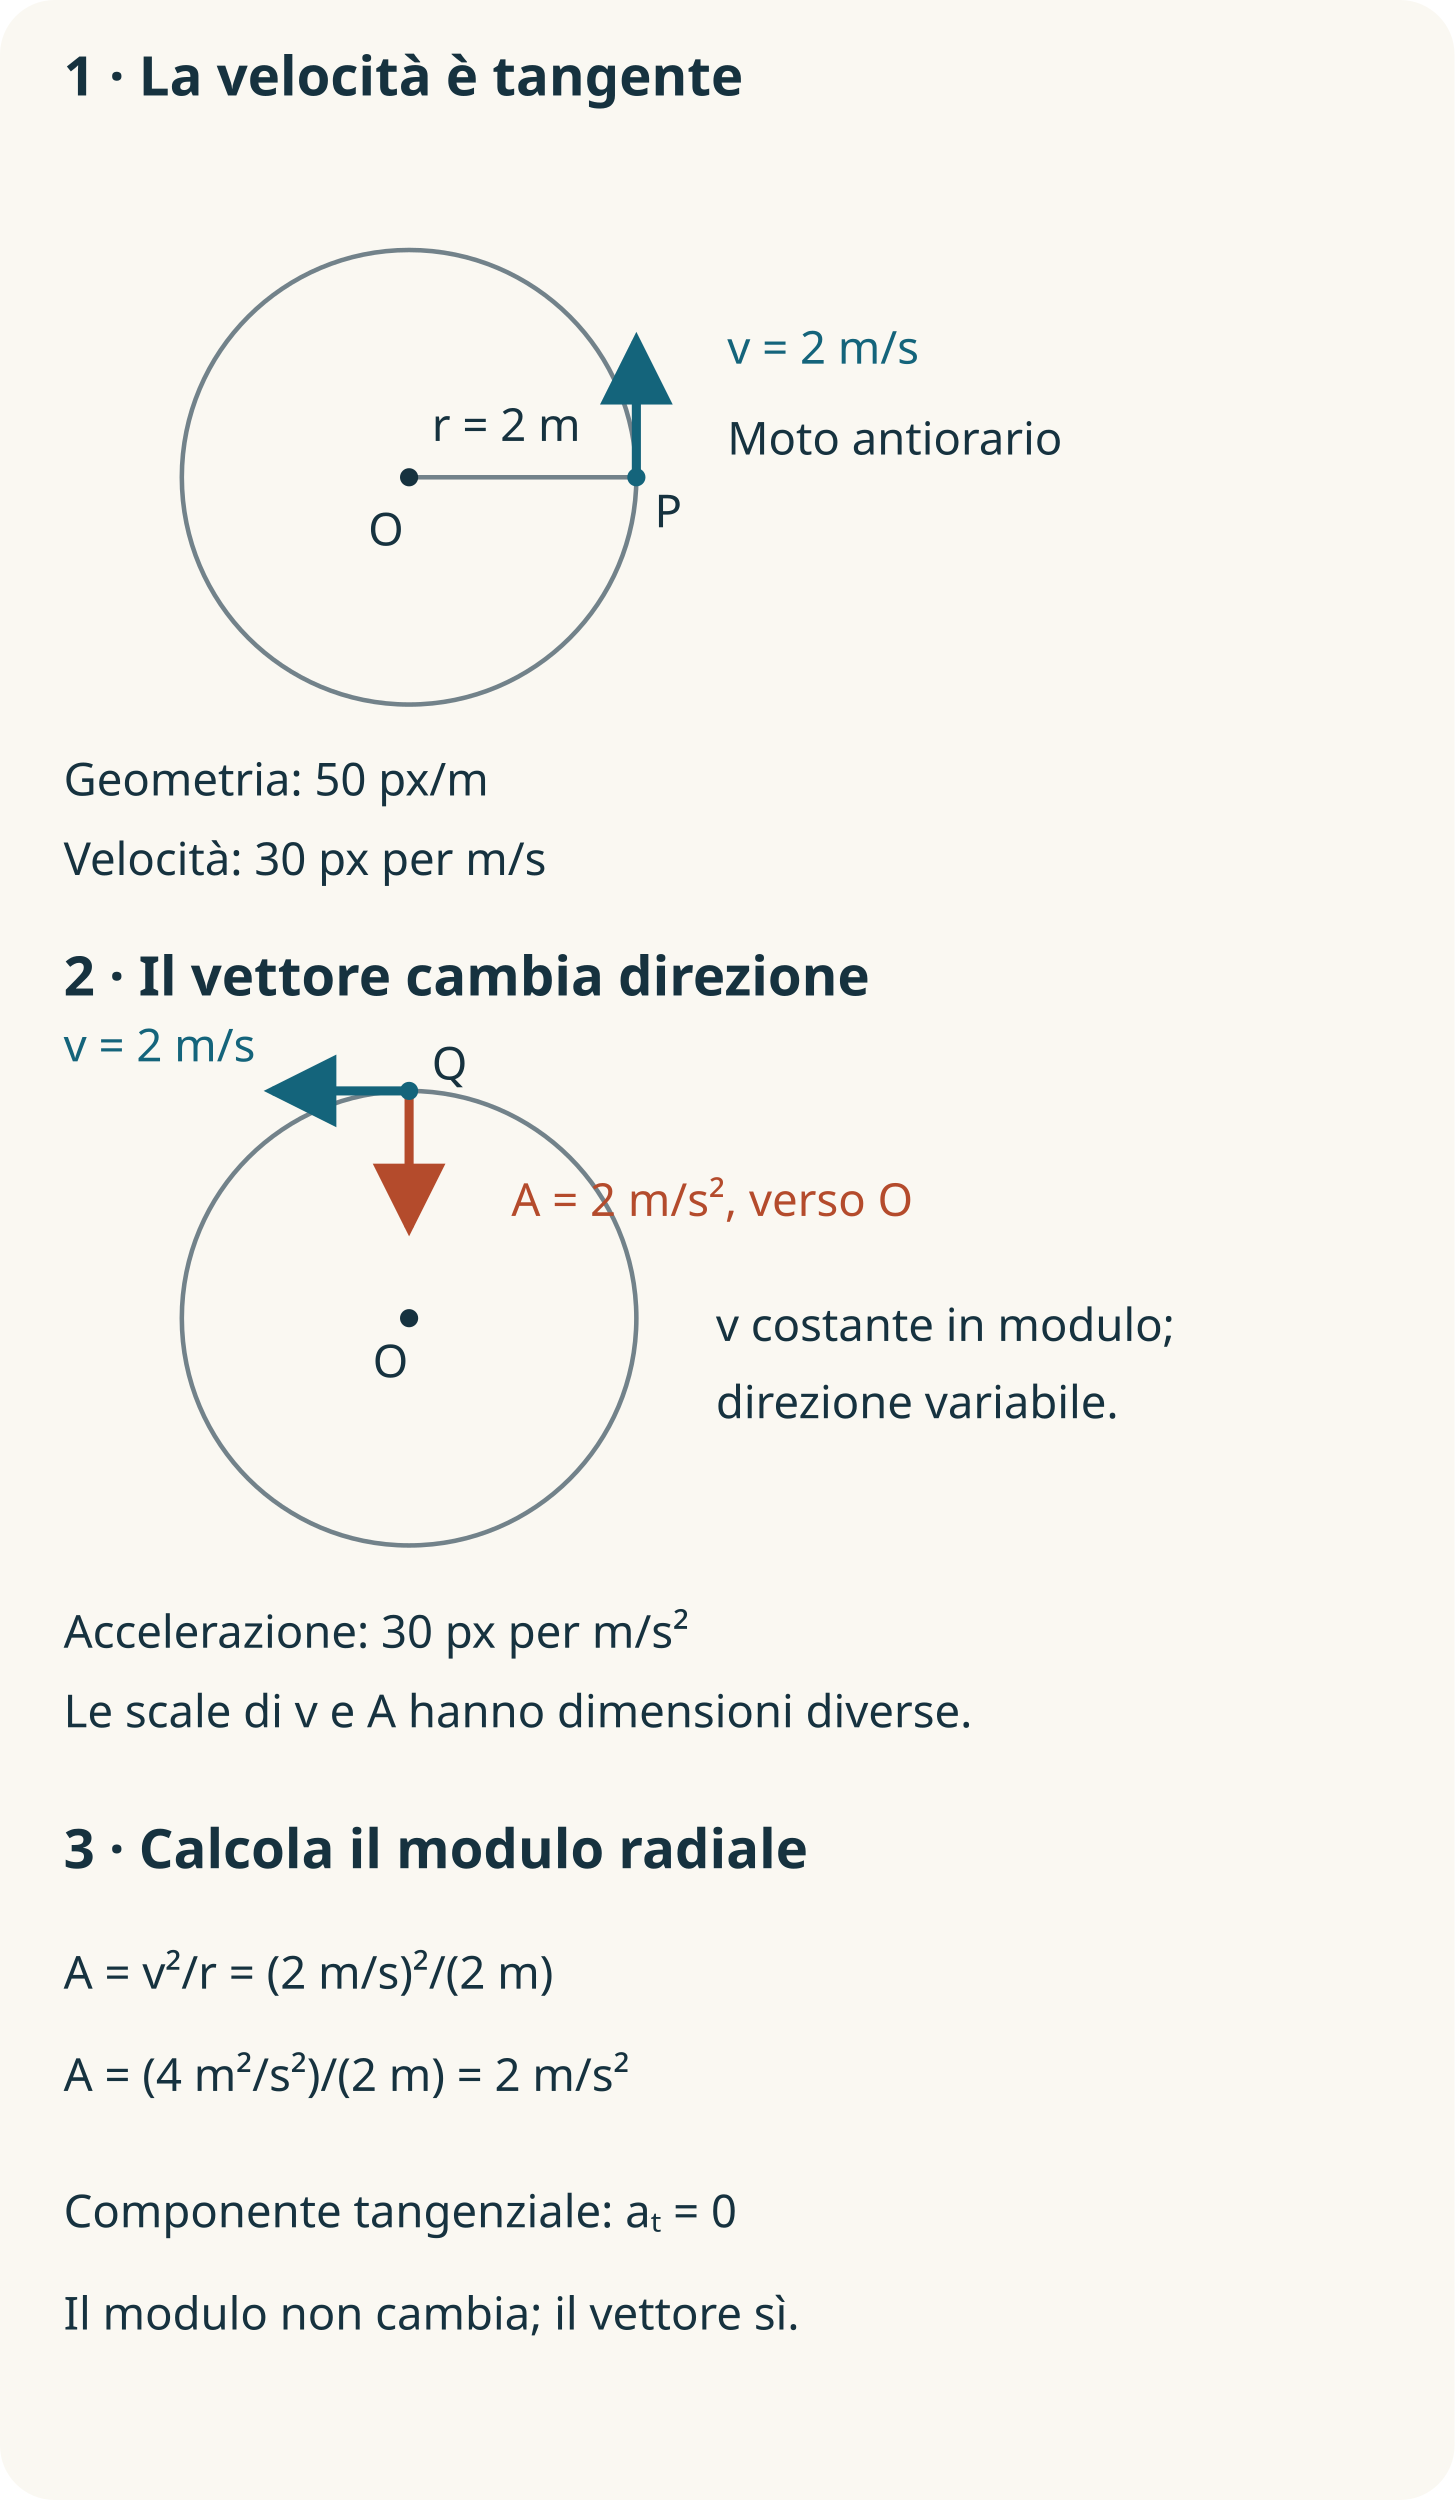
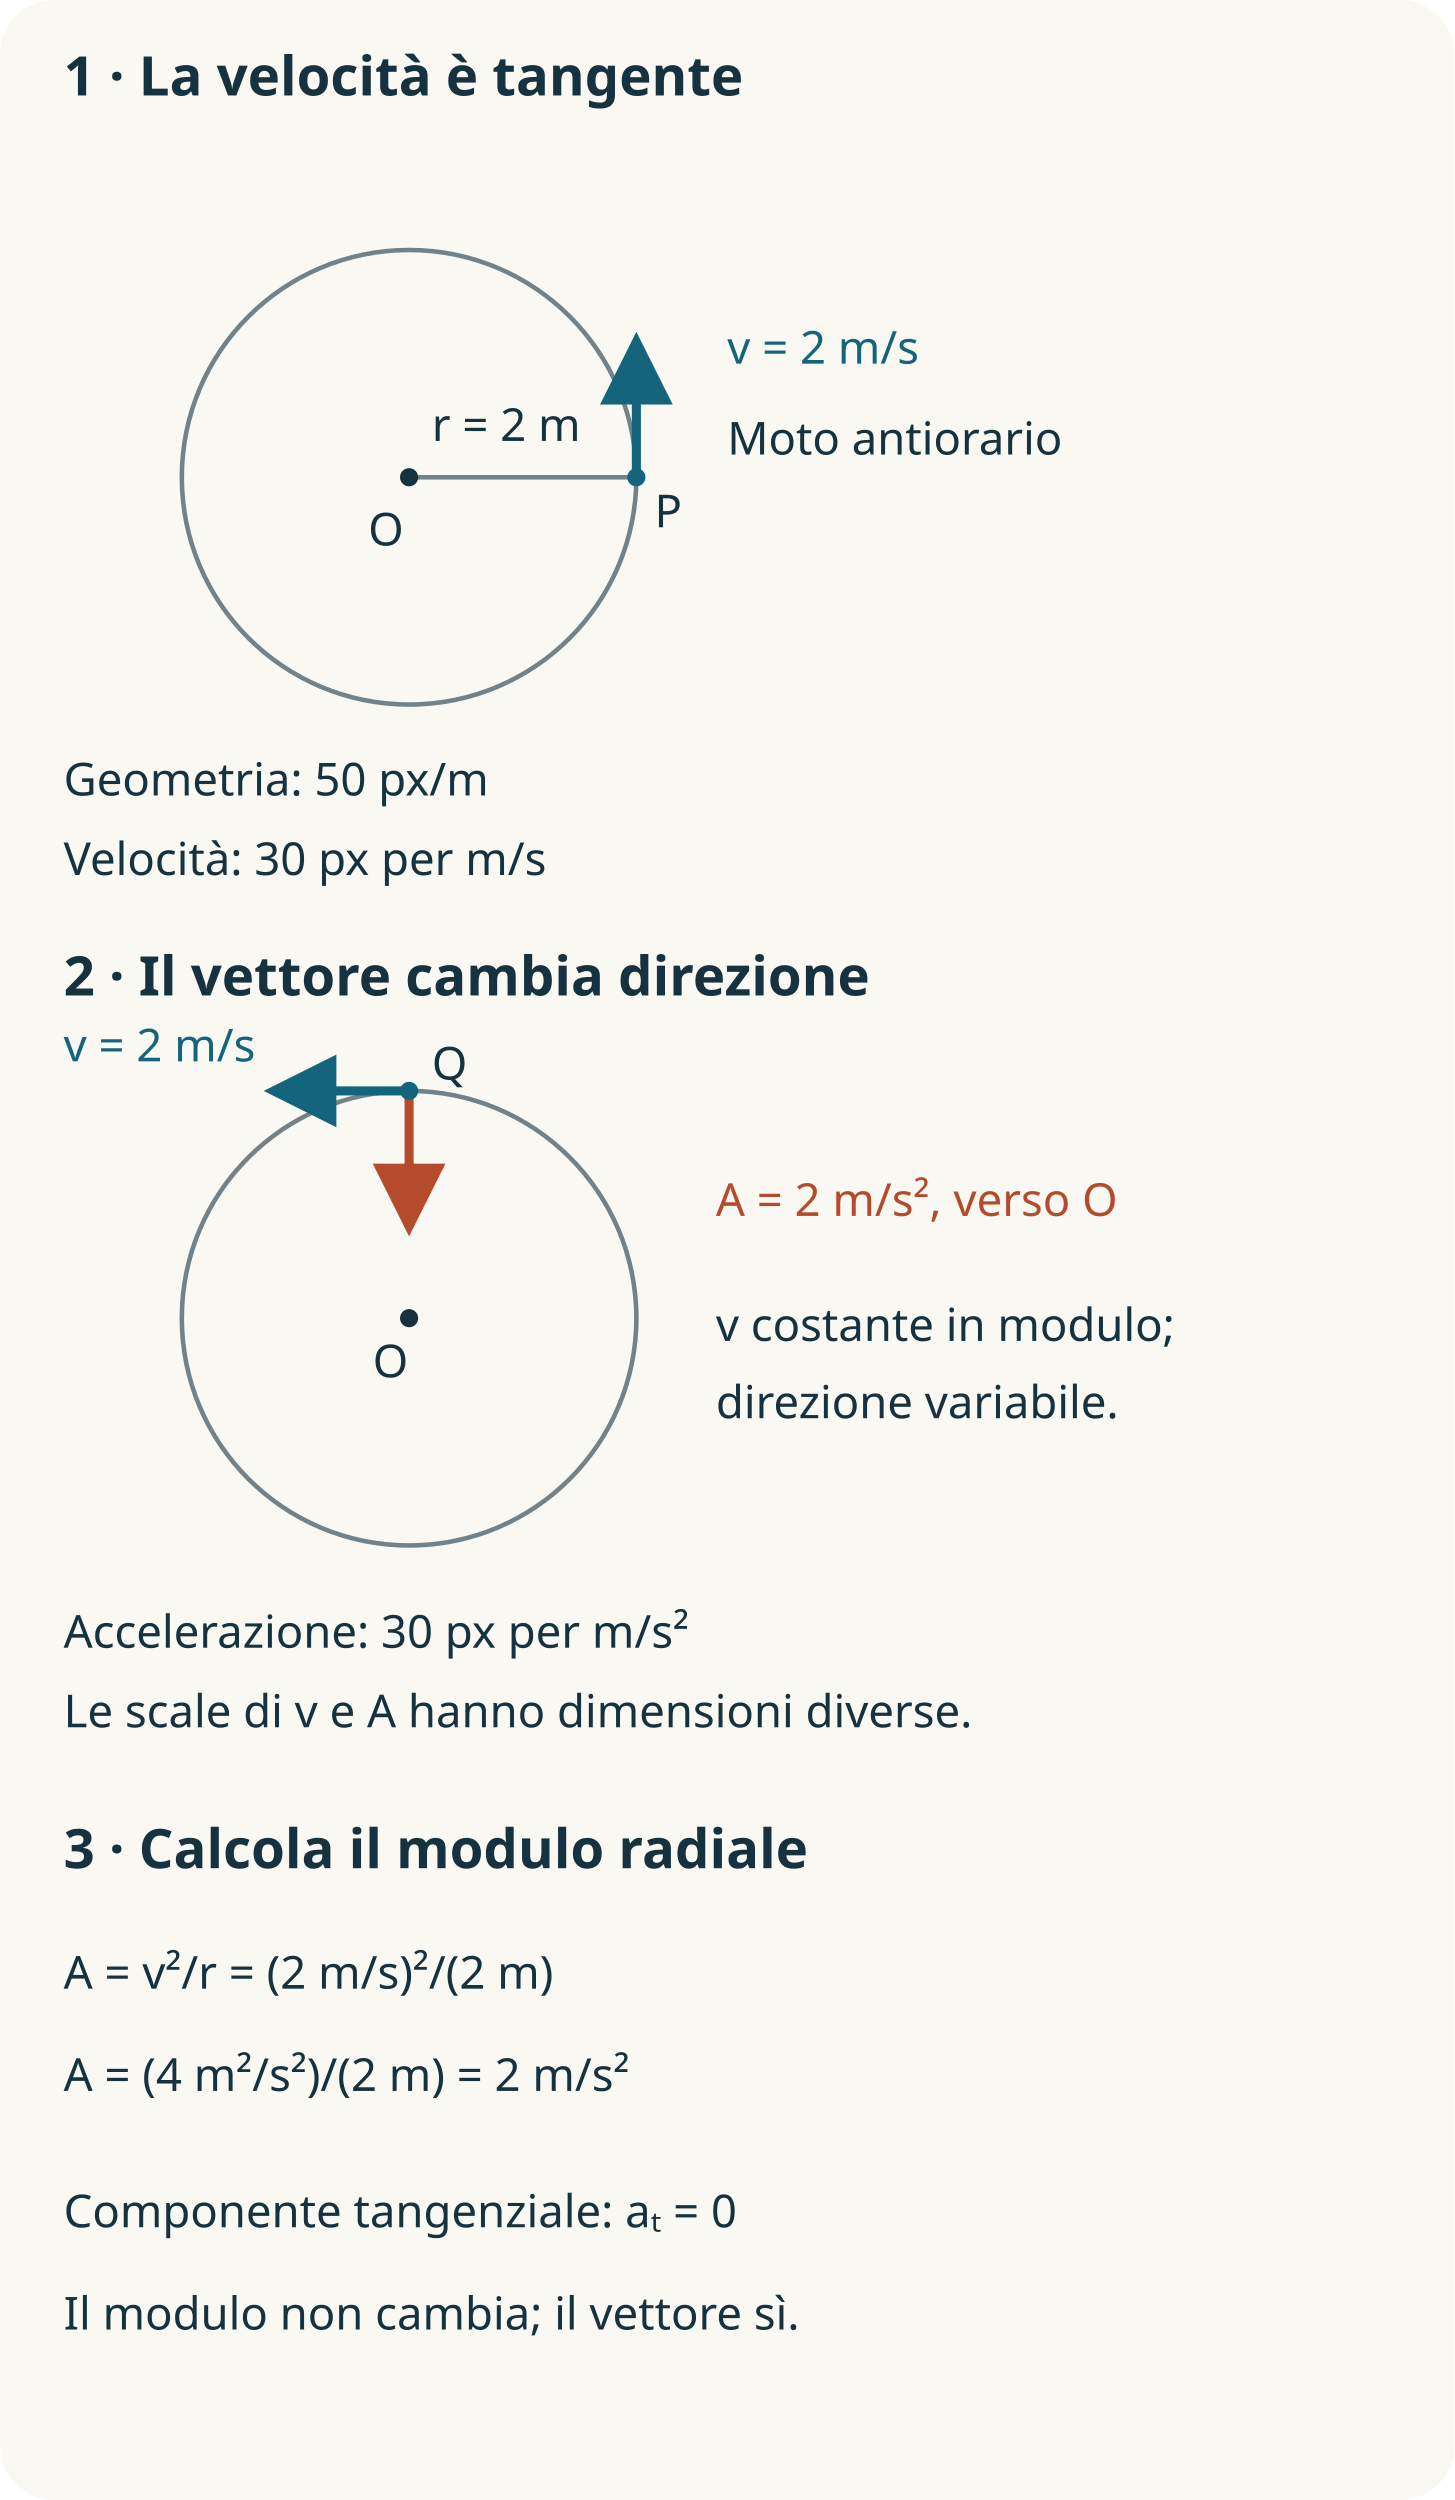
<svg xmlns="http://www.w3.org/2000/svg" viewBox="0 0 640 1100" role="img" aria-labelledby="title desc">
  <defs>
    <marker id="v" markerWidth="8" markerHeight="8" refX="7" refY="4" orient="auto" markerUnits="strokeWidth">
      <path d="M0 0 L8 4 L0 8 Z" fill="#14647b" />
    </marker>
    <marker id="a" markerWidth="8" markerHeight="8" refX="7" refY="4" orient="auto" markerUnits="strokeWidth">
      <path d="M0 0 L8 4 L0 8 Z" fill="#b44b2c" />
    </marker>
  </defs>
  <rect width="640" height="1100" rx="24" fill="#faf8f2" />
  <g font-family="system-ui, sans-serif" fill="#16323f" font-size="20">
    <text x="28" y="42" font-size="24" font-weight="700">1 · La velocità è tangente</text>
    <circle cx="180" cy="210" r="100" fill="none" stroke="#72828a" stroke-width="2" />
    <path d="M180 210 L280 210" fill="none" stroke="#72828a" stroke-width="2" />
    <path d="M280 210 L280 150" fill="none" stroke="#14647b" stroke-width="4" marker-end="url(#v)" />
    <circle cx="180" cy="210" r="4" fill="#16323f" />
    <circle cx="280" cy="210" r="4" fill="#14647b" />
    <text x="162" y="240">O</text>
    <text x="288" y="232">P</text>
    <text x="190" y="194">r = 2 m</text>
    <text x="320" y="160" fill="#14647b">v = 2 m/s</text>
    <text x="320" y="200">Moto antiorario</text>
    <text x="28" y="350">Geometria: 50 px/m</text>
    <text x="28" y="385">Velocità: 30 px per m/s</text>
    <text x="28" y="438" font-size="24" font-weight="700">2 · Il vettore cambia direzione</text>
    <circle cx="180" cy="580" r="100" fill="none" stroke="#72828a" stroke-width="2" />
    <path d="M180 480 L120 480" fill="none" stroke="#14647b" stroke-width="4" marker-end="url(#v)" />
    <path d="M180 480 L180 540" fill="none" stroke="#b44b2c" stroke-width="4" marker-end="url(#a)" />
    <circle cx="180" cy="580" r="4" fill="#16323f" />
    <circle cx="180" cy="480" r="4" fill="#14647b" />
    <text x="164" y="606">O</text>
    <text x="190" y="475">Q</text>
    <text x="28" y="467" fill="#14647b">v = 2 m/s</text>
-     <text x="225" y="535" fill="#b44b2c">A = 2 m/s², verso O</text>
+     <text x="315" y="535" fill="#b44b2c">A = 2 m/s², verso O</text>
    <text x="315" y="590">v costante in modulo;</text>
    <text x="315" y="624">direzione variabile.</text>
    <text x="28" y="725">Accelerazione: 30 px per m/s²</text>
    <text x="28" y="760">Le scale di v e A hanno dimensioni diverse.</text>
    <text x="28" y="822" font-size="24" font-weight="700">3 · Calcola il modulo radiale</text>
    <text x="28" y="875">A = v²/r = (2 m/s)²/(2 m)</text>
    <text x="28" y="920">A = (4 m²/s²)/(2 m) = 2 m/s²</text>
    <text x="28" y="980">Componente tangenziale: aₜ = 0</text>
    <text x="28" y="1025">Il modulo non cambia; il vettore sì.</text>
  </g>
</svg>
